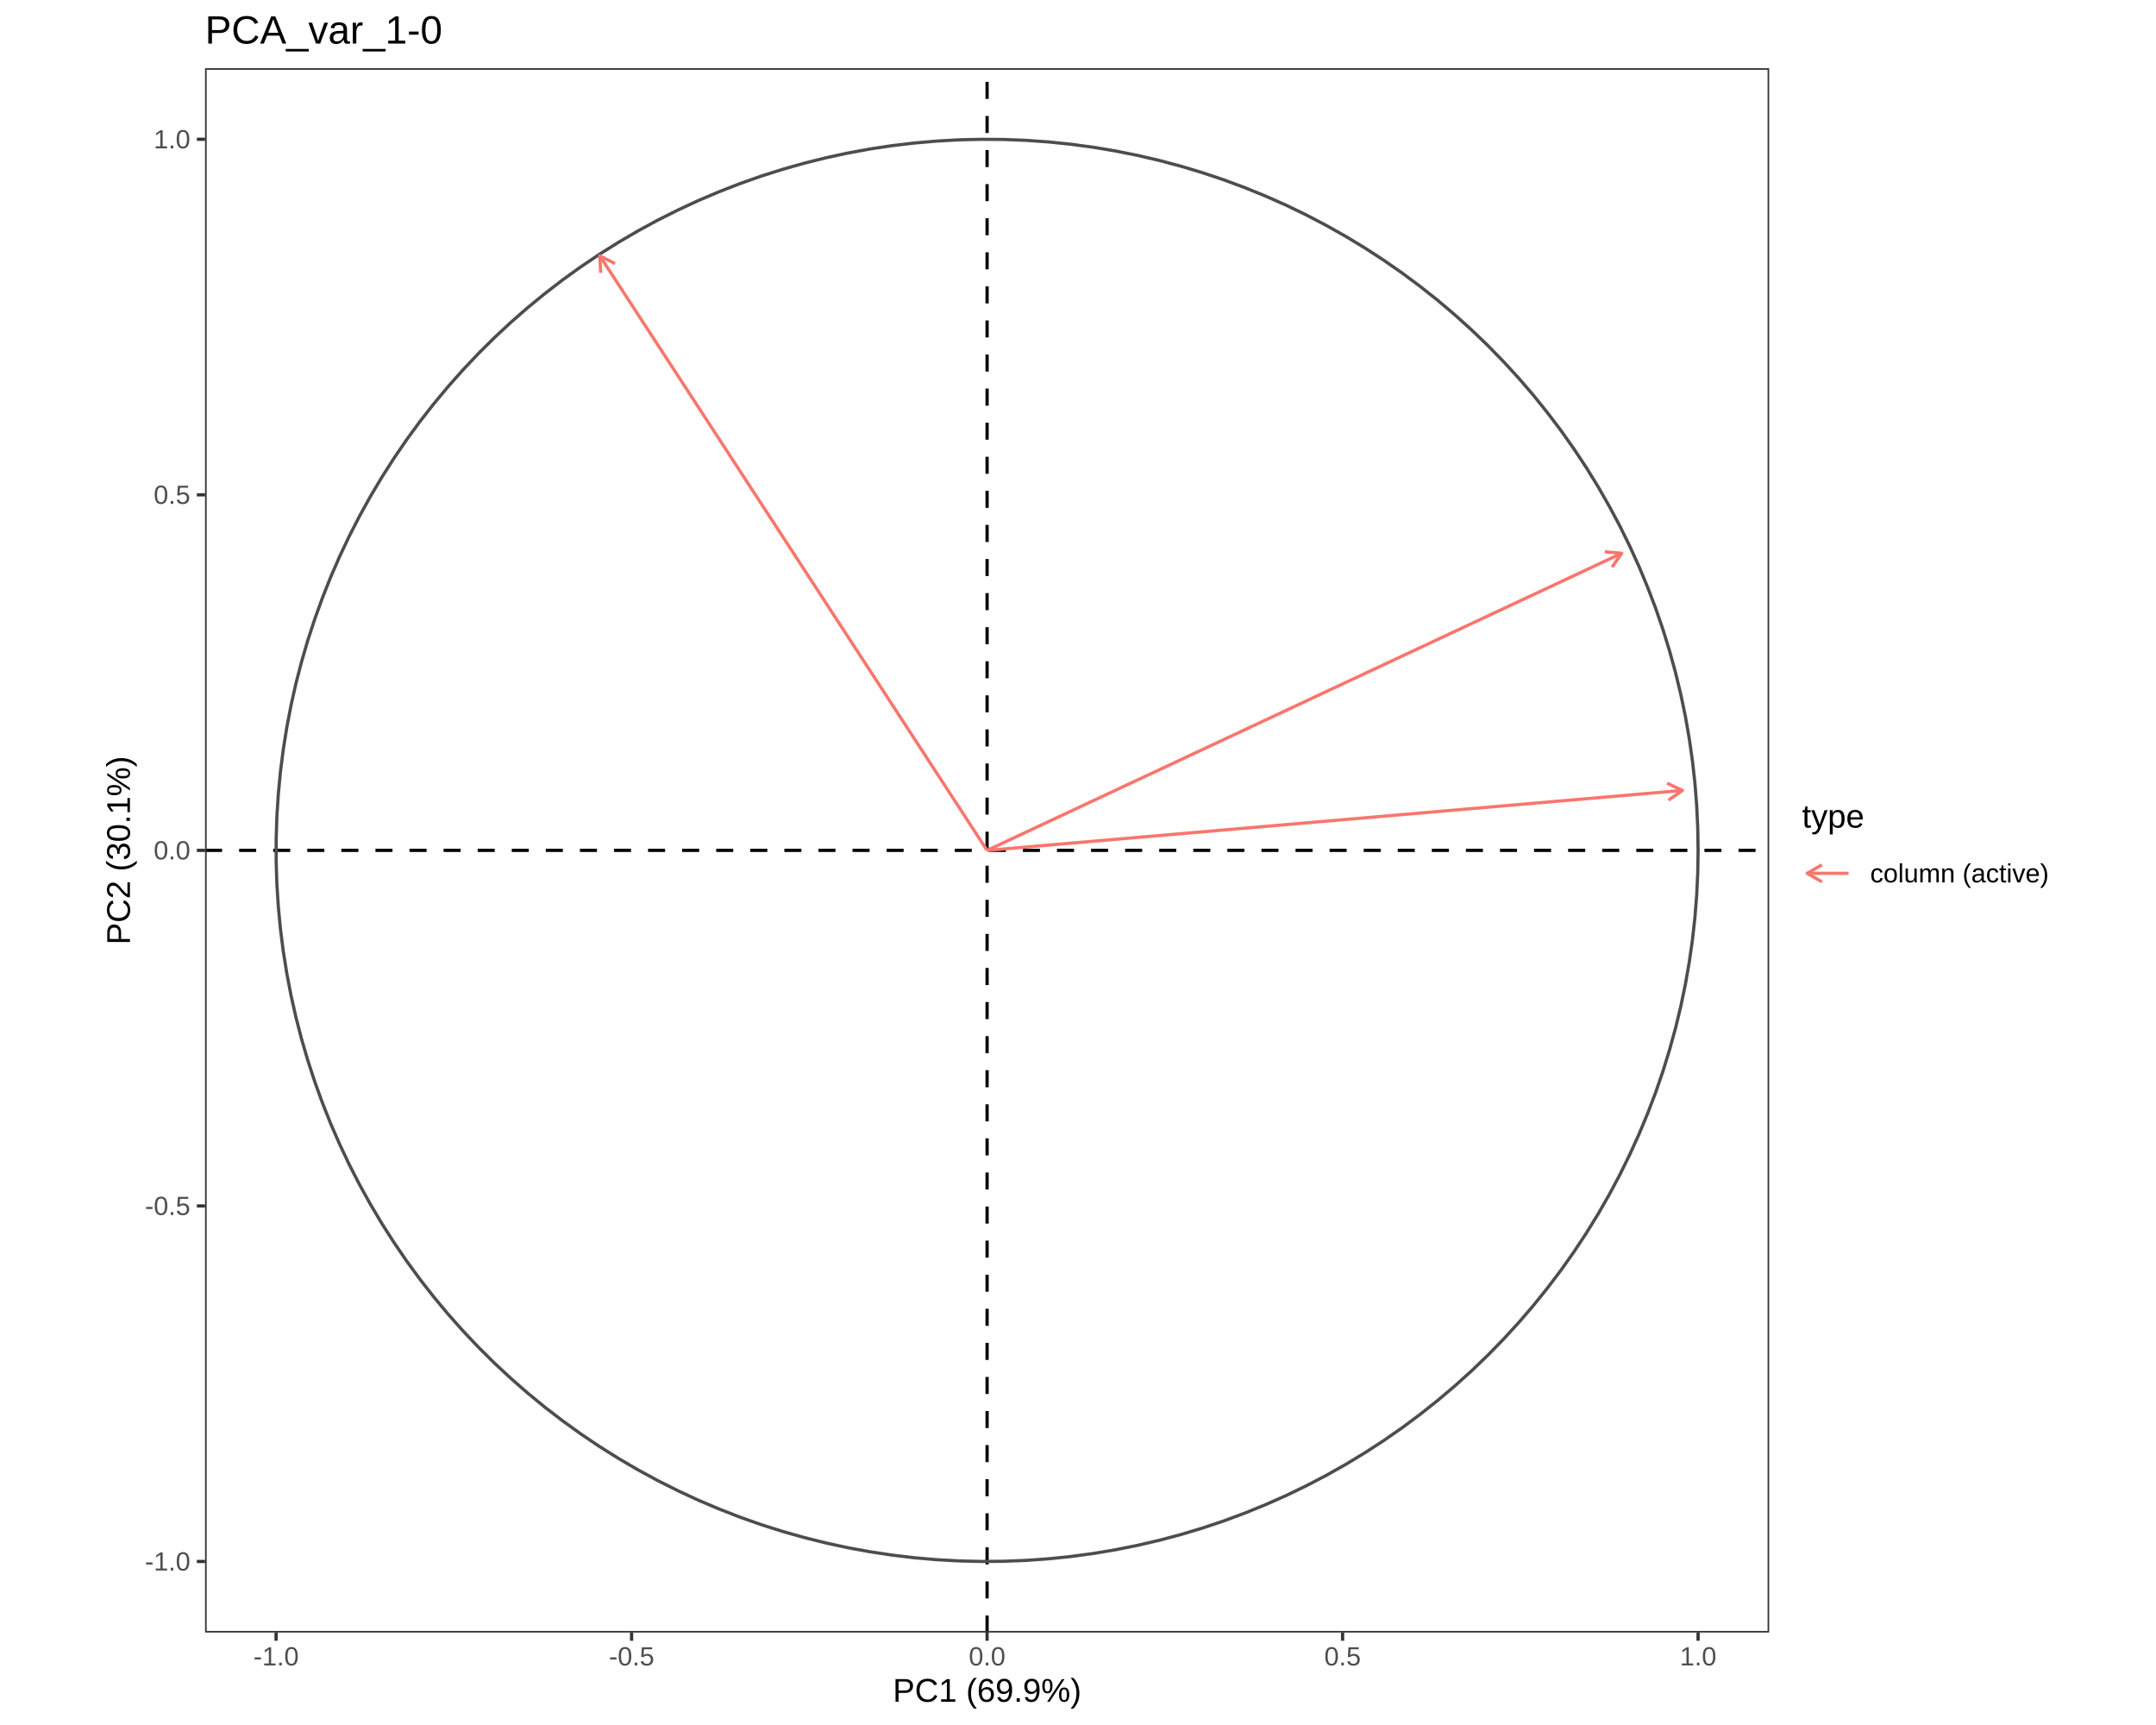
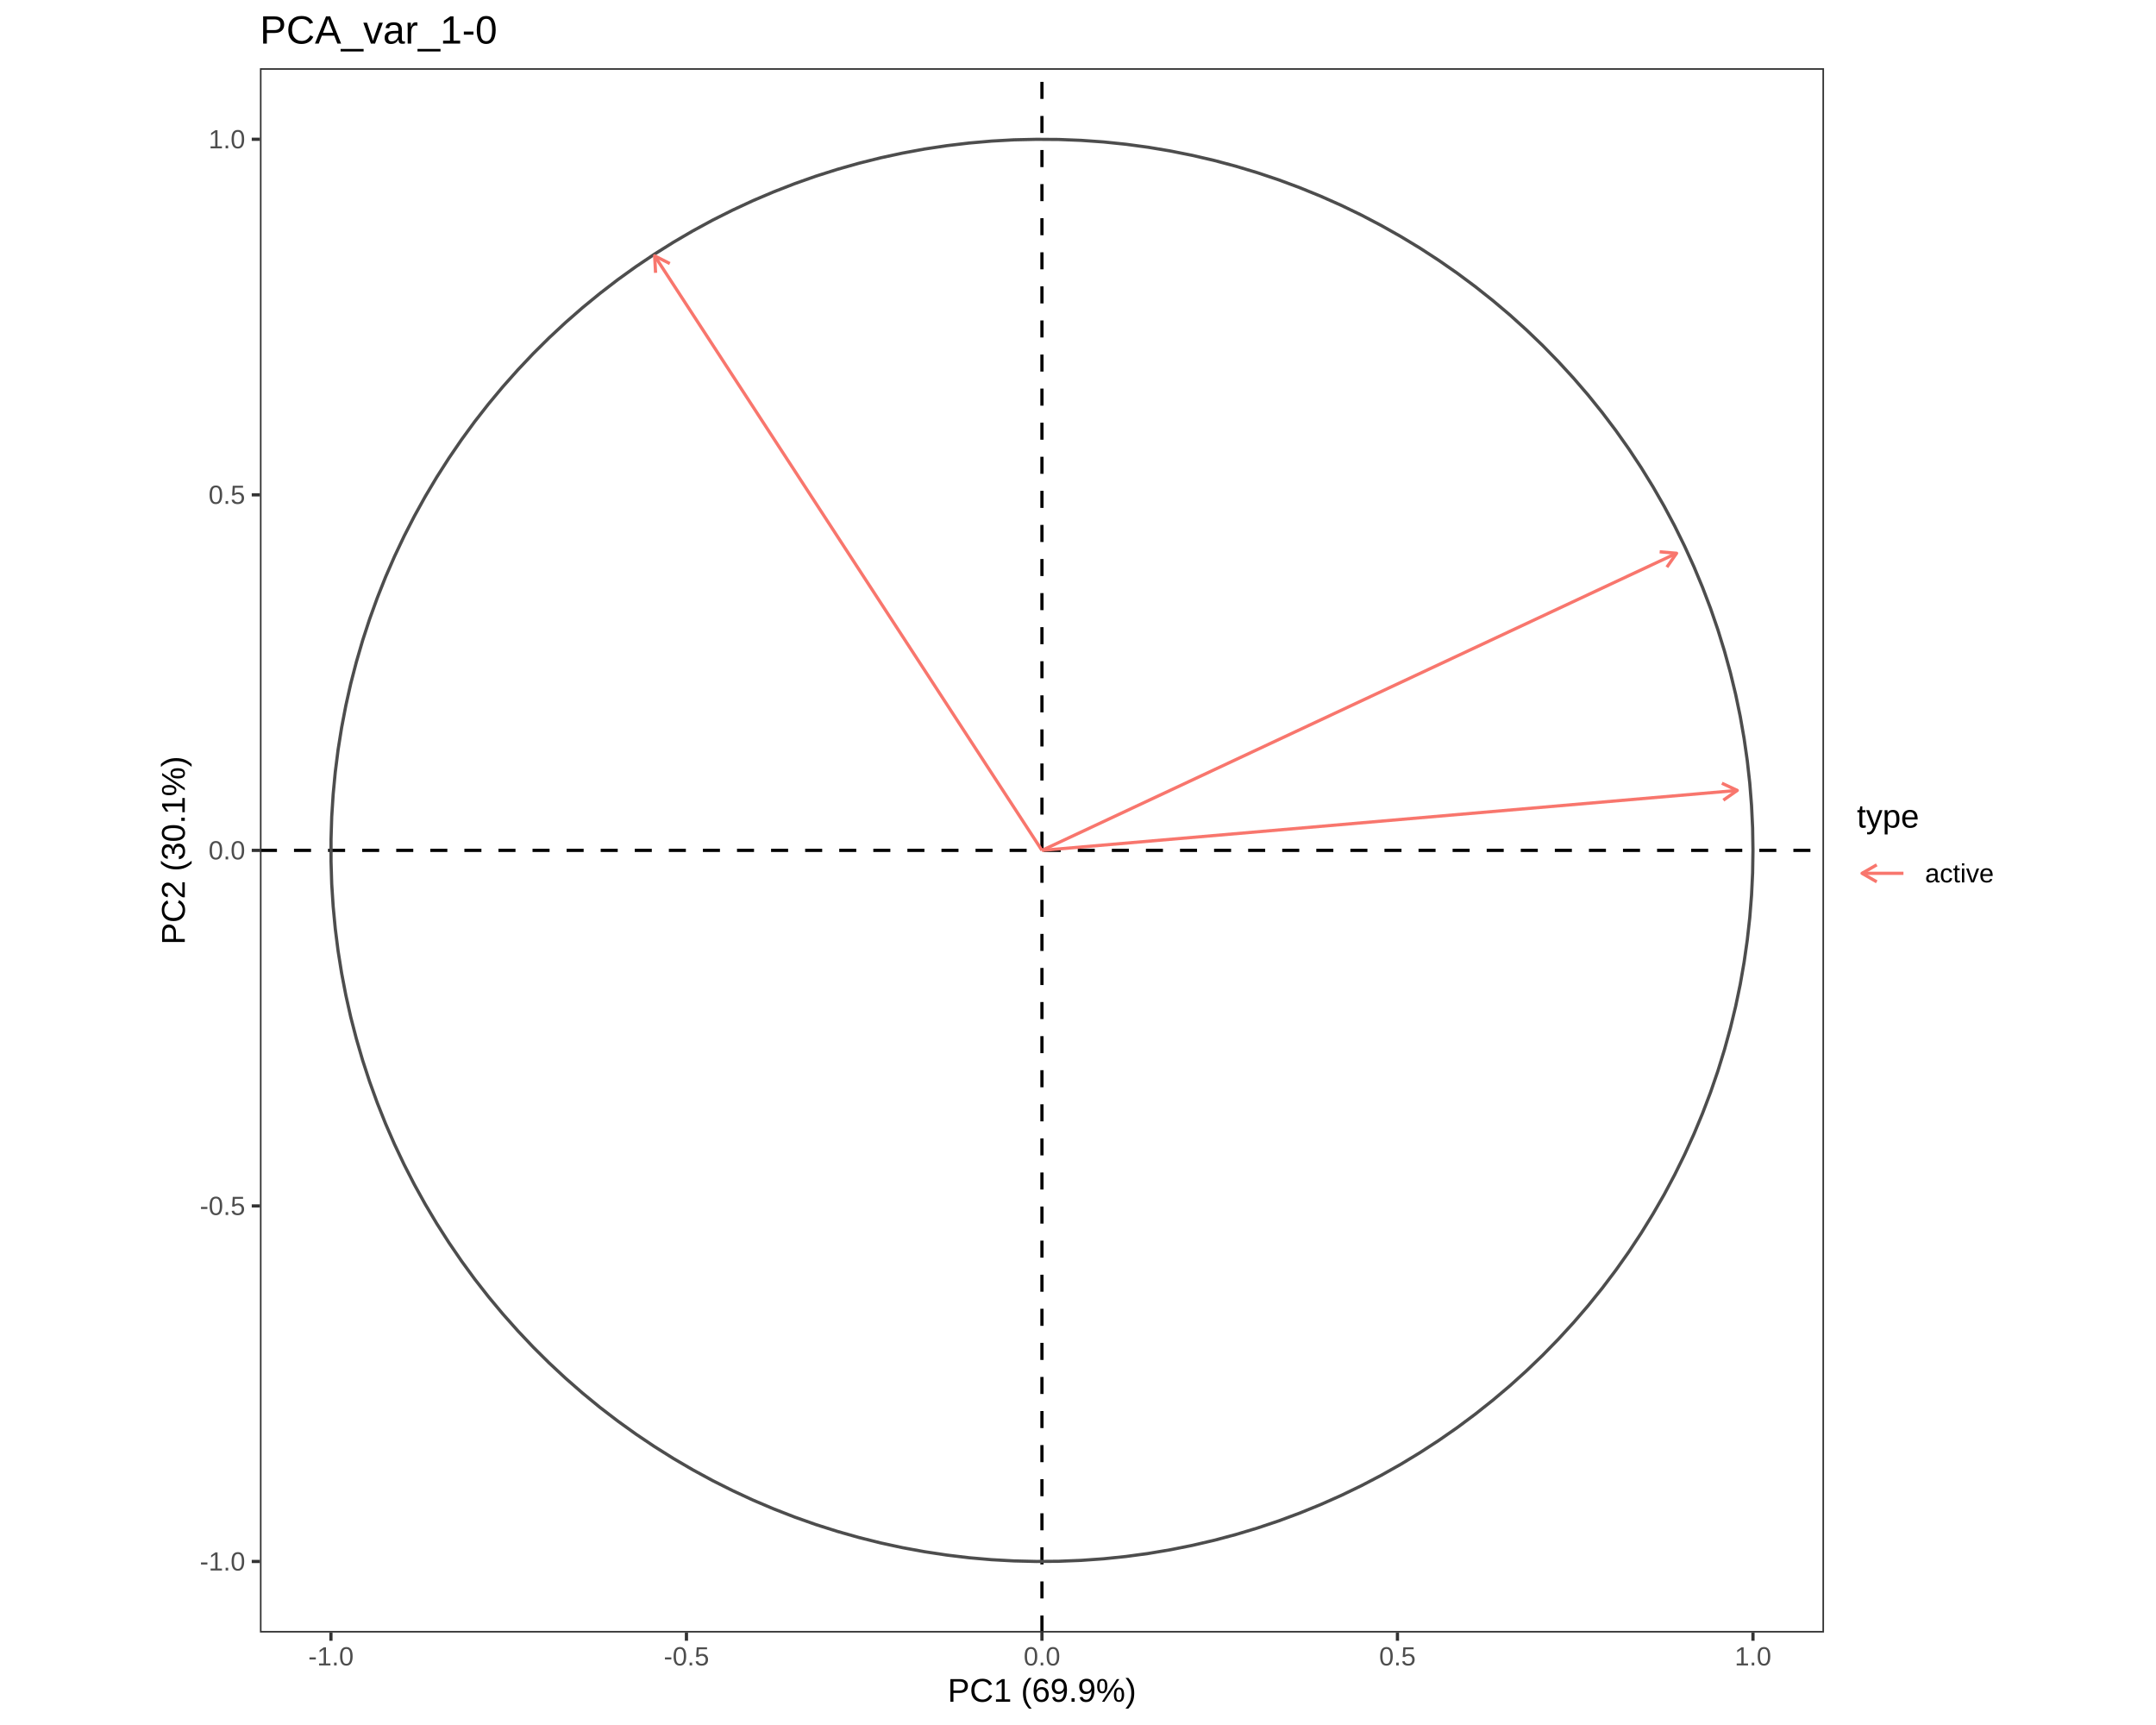
<svg xmlns="http://www.w3.org/2000/svg" viewBox="0 0 720.00 576.00">
  <defs>
    <style type="text/css">
    line, polyline, polygon, path, rect, circle {
      fill: none;
      stroke: #000000;
      stroke-linecap: round;
      stroke-linejoin: round;
      stroke-miterlimit: 10.00;
    }
  </style>
  </defs>
  <rect width="100%" height="100%" style="stroke: none; fill: #FFFFFF;" />
  <defs>
-     <clipPath id="cpMzAuMzV8Njg5LjY1fDU3Ni4wMHwwLjAw">
-       <rect x="30.35" y="0.00" width="659.30" height="576.00" />
+     <clipPath id="cpNDguNjd8NjcxLjMzfDU3Ni4wMHwwLjAw">
+       <rect x="48.67" y="0.00" width="622.66" height="576.00" />
    </clipPath>
  </defs>
-   <rect x="30.35" y="0.00" width="659.30" height="576.00" style="stroke-width: 1.07; stroke: #FFFFFF; fill: #FFFFFF;" clip-path="url(#cpMzAuMzV8Njg5LjY1fDU3Ni4wMHwwLjAw)" />
+   <rect x="48.67" y="0.00" width="622.66" height="576.00" style="stroke-width: 1.07; stroke: #FFFFFF; fill: #FFFFFF;" clip-path="url(#cpNDguNjd8NjcxLjMzfDU3Ni4wMHwwLjAw)" />
  <defs>
    <clipPath id="cpMC4wMHw3MjAuMDB8NTc2LjAwfDAuMDA=">
      <rect x="0.00" y="0.00" width="720.00" height="576.00" />
    </clipPath>
  </defs>
  <defs>
-     <clipPath id="cpNjguNDh8NTkwLjgzfDU0NS4xM3wyMi43Nw==">
-       <rect x="68.48" y="22.77" width="522.34" height="522.36" />
+     <clipPath id="cpODYuODB8NjA5LjE1fDU0NS4xM3wyMi43Nw==">
+       <rect x="86.80" y="22.77" width="522.34" height="522.36" />
    </clipPath>
  </defs>
-   <rect x="68.48" y="22.77" width="522.34" height="522.36" style="stroke-width: 1.07; stroke: none; fill: #FFFFFF;" clip-path="url(#cpNjguNDh8NTkwLjgzfDU0NS4xM3wyMi43Nw==)" />
-   <line x1="329.64" y1="545.13" x2="329.64" y2="22.77" style="stroke-width: 1.07; stroke-dasharray: 5.69,5.69; stroke-linecap: butt;" clip-path="url(#cpNjguNDh8NTkwLjgzfDU0NS4xM3wyMi43Nw==)" />
-   <line x1="68.48" y1="283.95" x2="590.83" y2="283.95" style="stroke-width: 1.07; stroke-dasharray: 5.69,5.69; stroke-linecap: butt;" clip-path="url(#cpNjguNDh8NTkwLjgzfDU0NS4xM3wyMi43Nw==)" />
-   <polyline points="567.08,283.95 566.97,276.46 566.61,268.97 566.02,261.49 565.19,254.04 564.13,246.62 562.84,239.24 561.31,231.90 559.55,224.61 557.56,217.38 555.35,210.22 552.91,203.13 550.24,196.12 547.36,189.20 544.26,182.38 540.95,175.65 537.42,169.04 533.69,162.53 529.76,156.15 525.62,149.90 521.30,143.78 516.77,137.80 512.07,131.96 507.18,126.28 502.11,120.76 496.88,115.39 491.47,110.20 485.90,105.17 480.18,100.33 474.31,95.67 468.30,91.20 462.14,86.92 455.86,82.83 449.44,78.95 442.91,75.27 436.27,71.79 429.52,68.53 422.67,65.49 415.72,62.66 408.70,60.05 401.59,57.67 394.41,55.51 387.16,53.58 379.86,51.88 372.51,50.41 365.12,49.17 357.69,48.17 350.23,47.40 342.75,46.87 335.26,46.57 327.77,46.52 320.27,46.69 312.79,47.11 305.32,47.76 297.87,48.64 290.46,49.76 283.09,51.12 275.76,52.70 268.49,54.52 261.28,56.56 254.13,58.83 247.06,61.33 240.08,64.05 233.18,66.98 226.38,70.14 219.68,73.50 213.09,77.08 206.62,80.86 200.27,84.85 194.05,89.03 187.96,93.41 182.02,97.98 176.22,102.73 170.58,107.66 165.09,112.77 159.77,118.05 154.61,123.50 149.64,129.10 144.84,134.86 140.22,140.77 135.80,146.82 131.57,153.01 127.53,159.33 123.70,165.77 120.07,172.33 116.65,179.00 113.44,185.78 110.45,192.65 107.68,199.62 105.13,206.67 102.80,213.79 100.70,220.99 98.82,228.25 97.18,235.56 95.77,242.92 94.59,250.33 93.65,257.76 92.94,265.23 92.46,272.71 92.23,280.20 92.23,287.70 92.46,295.19 92.94,302.67 93.65,310.14 94.59,317.57 95.77,324.98 97.18,332.34 98.82,339.65 100.70,346.91 102.80,354.11 105.13,361.24 107.68,368.28 110.45,375.25 113.44,382.12 116.65,388.90 120.07,395.57 123.70,402.13 127.53,408.57 131.57,414.89 135.80,421.08 140.22,427.13 144.84,433.04 149.64,438.80 154.61,444.40 159.77,449.85 165.09,455.13 170.58,460.24 176.22,465.17 182.02,469.93 187.96,474.49 194.05,478.87 200.27,483.05 206.62,487.04 213.09,490.82 219.68,494.40 226.38,497.76 233.18,500.92 240.08,503.85 247.06,506.57 254.13,509.07 261.28,511.34 268.49,513.38 275.76,515.20 283.09,516.79 290.46,518.14 297.87,519.26 305.32,520.15 312.79,520.80 320.27,521.21 327.77,521.39 335.26,521.33 342.75,521.03 350.23,520.50 357.69,519.73 365.12,518.73 372.51,517.49 379.86,516.02 387.16,514.32 394.41,512.39 401.59,510.23 408.70,507.85 415.72,505.24 422.67,502.41 429.52,499.37 436.27,496.11 442.91,492.64 449.44,488.96 455.86,485.07 462.14,480.99 468.30,476.71 474.31,472.23 480.18,467.57 485.90,462.73 491.47,457.71 496.88,452.51 502.11,447.15 507.18,441.62 512.07,435.94 516.77,430.10 521.30,424.12 525.62,418.00 529.76,411.75 533.69,405.37 537.42,398.87 540.95,392.25 544.26,385.52 547.36,378.70 550.24,371.78 552.91,364.77 555.35,357.68 557.56,350.52 559.55,343.29 561.31,336.00 562.84,328.66 564.13,321.28 565.19,313.86 566.02,306.41 566.61,298.93 566.97,291.45 567.08,283.95 " style="stroke-width: 1.07; stroke: #4D4D4D; stroke-linecap: butt;" clip-path="url(#cpNjguNDh8NTkwLjgzfDU0NS4xM3wyMi43Nw==)" />
-   <line x1="541.58" y1="184.74" x2="329.64" y2="283.95" style="stroke-width: 1.07; stroke: #F8766D; stroke-linecap: butt;" clip-path="url(#cpNjguNDh8NTkwLjgzfDU0NS4xM3wyMi43Nw==)" />
-   <polyline points="538.33,189.38 541.58,184.74 535.93,184.25 " style="stroke-width: 1.07; stroke: #F8766D; stroke-linecap: butt;" clip-path="url(#cpNjguNDh8NTkwLjgzfDU0NS4xM3wyMi43Nw==)" />
-   <line x1="200.30" y1="85.43" x2="329.64" y2="283.95" style="stroke-width: 1.07; stroke: #F8766D; stroke-linecap: butt;" clip-path="url(#cpNjguNDh8NTkwLjgzfDU0NS4xM3wyMi43Nw==)" />
-   <polyline points="205.36,88.00 200.30,85.43 200.61,91.10 " style="stroke-width: 1.07; stroke: #F8766D; stroke-linecap: butt;" clip-path="url(#cpNjguNDh8NTkwLjgzfDU0NS4xM3wyMi43Nw==)" />
-   <line x1="561.85" y1="263.93" x2="329.64" y2="283.95" style="stroke-width: 1.07; stroke: #F8766D; stroke-linecap: butt;" clip-path="url(#cpNjguNDh8NTkwLjgzfDU0NS4xM3wyMi43Nw==)" />
-   <polyline points="557.20,267.18 561.85,263.93 556.71,261.53 " style="stroke-width: 1.07; stroke: #F8766D; stroke-linecap: butt;" clip-path="url(#cpNjguNDh8NTkwLjgzfDU0NS4xM3wyMi43Nw==)" />
-   <rect x="68.48" y="22.77" width="522.34" height="522.36" style="stroke-width: 1.07; stroke: #333333;" clip-path="url(#cpNjguNDh8NTkwLjgzfDU0NS4xM3wyMi43Nw==)" />
+   <rect x="86.80" y="22.77" width="522.34" height="522.36" style="stroke-width: 1.07; stroke: none; fill: #FFFFFF;" clip-path="url(#cpODYuODB8NjA5LjE1fDU0NS4xM3wyMi43Nw==)" />
+   <line x1="347.96" y1="545.13" x2="347.96" y2="22.77" style="stroke-width: 1.07; stroke-dasharray: 5.69,5.69; stroke-linecap: butt;" clip-path="url(#cpODYuODB8NjA5LjE1fDU0NS4xM3wyMi43Nw==)" />
+   <line x1="86.80" y1="283.95" x2="609.15" y2="283.95" style="stroke-width: 1.07; stroke-dasharray: 5.69,5.69; stroke-linecap: butt;" clip-path="url(#cpODYuODB8NjA5LjE1fDU0NS4xM3wyMi43Nw==)" />
+   <polyline points="585.41,283.95 585.29,276.46 584.93,268.97 584.34,261.49 583.51,254.04 582.45,246.62 581.16,239.24 579.63,231.90 577.87,224.61 575.88,217.38 573.67,210.22 571.23,203.13 568.56,196.12 565.68,189.20 562.58,182.38 559.27,175.65 555.75,169.04 552.01,162.53 548.08,156.15 543.95,149.90 539.62,143.78 535.10,137.80 530.39,131.96 525.50,126.28 520.43,120.76 515.20,115.39 509.79,110.20 504.23,105.17 498.50,100.33 492.63,95.67 486.62,91.20 480.46,86.92 474.18,82.83 467.76,78.95 461.23,75.27 454.59,71.79 447.84,68.53 440.99,65.49 434.04,62.66 427.02,60.05 419.91,57.67 412.73,55.51 405.49,53.58 398.18,51.88 390.83,50.41 383.44,49.17 376.01,48.17 368.55,47.40 361.07,46.87 353.58,46.57 346.09,46.52 338.59,46.69 331.11,47.11 323.64,47.76 316.19,48.64 308.78,49.76 301.41,51.12 294.08,52.70 286.81,54.52 279.60,56.56 272.45,58.83 265.38,61.33 258.40,64.05 251.50,66.98 244.70,70.14 238.00,73.50 231.41,77.08 224.94,80.86 218.59,84.85 212.37,89.03 206.28,93.41 200.34,97.98 194.54,102.73 188.90,107.66 183.41,112.77 178.09,118.05 172.94,123.50 167.96,129.10 163.16,134.86 158.54,140.77 154.12,146.82 149.89,153.01 145.85,159.33 142.02,165.77 138.39,172.33 134.97,179.00 131.76,185.78 128.77,192.65 126.00,199.62 123.45,206.67 121.12,213.79 119.02,220.99 117.14,228.25 115.50,235.56 114.09,242.92 112.91,250.33 111.97,257.76 111.26,265.23 110.78,272.71 110.55,280.20 110.55,287.70 110.78,295.19 111.26,302.67 111.97,310.14 112.91,317.57 114.09,324.98 115.50,332.34 117.14,339.65 119.02,346.91 121.12,354.11 123.45,361.24 126.00,368.28 128.77,375.25 131.76,382.12 134.97,388.90 138.39,395.57 142.02,402.13 145.85,408.57 149.89,414.89 154.12,421.08 158.54,427.13 163.16,433.04 167.96,438.80 172.94,444.40 178.09,449.85 183.41,455.13 188.90,460.24 194.54,465.17 200.34,469.93 206.28,474.49 212.37,478.87 218.59,483.05 224.94,487.04 231.41,490.82 238.00,494.40 244.70,497.76 251.50,500.92 258.40,503.85 265.38,506.57 272.45,509.07 279.60,511.34 286.81,513.38 294.08,515.20 301.41,516.79 308.78,518.14 316.19,519.26 323.64,520.15 331.11,520.80 338.59,521.21 346.09,521.39 353.58,521.33 361.07,521.03 368.55,520.50 376.01,519.73 383.44,518.73 390.83,517.49 398.18,516.02 405.49,514.32 412.73,512.39 419.91,510.23 427.02,507.85 434.04,505.24 440.99,502.41 447.84,499.37 454.59,496.11 461.23,492.64 467.76,488.96 474.18,485.07 480.46,480.99 486.62,476.71 492.63,472.23 498.50,467.57 504.23,462.73 509.79,457.71 515.20,452.51 520.43,447.15 525.50,441.62 530.39,435.94 535.10,430.10 539.62,424.12 543.95,418.00 548.08,411.75 552.01,405.37 555.75,398.87 559.27,392.25 562.58,385.52 565.68,378.70 568.56,371.78 571.23,364.77 573.67,357.68 575.88,350.52 577.87,343.29 579.63,336.00 581.16,328.66 582.45,321.28 583.51,313.86 584.34,306.41 584.93,298.93 585.29,291.45 585.41,283.95 " style="stroke-width: 1.07; stroke: #4D4D4D; stroke-linecap: butt;" clip-path="url(#cpODYuODB8NjA5LjE1fDU0NS4xM3wyMi43Nw==)" />
+   <line x1="559.90" y1="184.74" x2="347.96" y2="283.95" style="stroke-width: 1.07; stroke: #F8766D; stroke-linecap: butt;" clip-path="url(#cpODYuODB8NjA5LjE1fDU0NS4xM3wyMi43Nw==)" />
+   <polyline points="556.65,189.38 559.90,184.74 554.25,184.25 " style="stroke-width: 1.07; stroke: #F8766D; stroke-linecap: butt;" clip-path="url(#cpODYuODB8NjA5LjE1fDU0NS4xM3wyMi43Nw==)" />
+   <line x1="218.62" y1="85.43" x2="347.96" y2="283.95" style="stroke-width: 1.07; stroke: #F8766D; stroke-linecap: butt;" clip-path="url(#cpODYuODB8NjA5LjE1fDU0NS4xM3wyMi43Nw==)" />
+   <polyline points="223.68,88.00 218.62,85.43 218.93,91.10 " style="stroke-width: 1.07; stroke: #F8766D; stroke-linecap: butt;" clip-path="url(#cpODYuODB8NjA5LjE1fDU0NS4xM3wyMi43Nw==)" />
+   <line x1="580.17" y1="263.93" x2="347.96" y2="283.95" style="stroke-width: 1.07; stroke: #F8766D; stroke-linecap: butt;" clip-path="url(#cpODYuODB8NjA5LjE1fDU0NS4xM3wyMi43Nw==)" />
+   <polyline points="575.52,267.18 580.17,263.93 575.03,261.53 " style="stroke-width: 1.07; stroke: #F8766D; stroke-linecap: butt;" clip-path="url(#cpODYuODB8NjA5LjE1fDU0NS4xM3wyMi43Nw==)" />
+   <rect x="86.80" y="22.77" width="522.34" height="522.36" style="stroke-width: 1.07; stroke: #333333;" clip-path="url(#cpODYuODB8NjA5LjE1fDU0NS4xM3wyMi43Nw==)" />
  <defs>
    <clipPath id="cpMC4wMHw3MjAuMDB8NTc2LjAwfDAuMDA=">
      <rect x="0.00" y="0.00" width="720.00" height="576.00" />
    </clipPath>
  </defs>
  <g clip-path="url(#cpMC4wMHw3MjAuMDB8NTc2LjAwfDAuMDA=)">
-     <text x="48.41" y="524.42" style="font-size: 8.80px; fill: #4D4D4D; font-family: Liberation Sans;" textLength="15.14px" lengthAdjust="spacingAndGlyphs">-1.0</text>
+     <text x="66.73" y="524.42" style="font-size: 8.80px; fill: #4D4D4D; font-family: Liberation Sans;" textLength="15.14px" lengthAdjust="spacingAndGlyphs">-1.0</text>
  </g>
  <g clip-path="url(#cpMC4wMHw3MjAuMDB8NTc2LjAwfDAuMDA=)">
-     <text x="48.41" y="405.70" style="font-size: 8.80px; fill: #4D4D4D; font-family: Liberation Sans;" textLength="15.14px" lengthAdjust="spacingAndGlyphs">-0.5</text>
+     <text x="66.73" y="405.70" style="font-size: 8.80px; fill: #4D4D4D; font-family: Liberation Sans;" textLength="15.14px" lengthAdjust="spacingAndGlyphs">-0.5</text>
  </g>
  <g clip-path="url(#cpMC4wMHw3MjAuMDB8NTc2LjAwfDAuMDA=)">
-     <text x="51.33" y="286.97" style="font-size: 8.80px; fill: #4D4D4D; font-family: Liberation Sans;" textLength="12.22px" lengthAdjust="spacingAndGlyphs">0.0</text>
+     <text x="69.65" y="286.97" style="font-size: 8.80px; fill: #4D4D4D; font-family: Liberation Sans;" textLength="12.22px" lengthAdjust="spacingAndGlyphs">0.0</text>
  </g>
  <g clip-path="url(#cpMC4wMHw3MjAuMDB8NTc2LjAwfDAuMDA=)">
-     <text x="51.33" y="168.25" style="font-size: 8.80px; fill: #4D4D4D; font-family: Liberation Sans;" textLength="12.22px" lengthAdjust="spacingAndGlyphs">0.5</text>
+     <text x="69.65" y="168.25" style="font-size: 8.80px; fill: #4D4D4D; font-family: Liberation Sans;" textLength="12.22px" lengthAdjust="spacingAndGlyphs">0.5</text>
  </g>
  <g clip-path="url(#cpMC4wMHw3MjAuMDB8NTc2LjAwfDAuMDA=)">
-     <text x="51.33" y="49.53" style="font-size: 8.80px; fill: #4D4D4D; font-family: Liberation Sans;" textLength="12.22px" lengthAdjust="spacingAndGlyphs">1.0</text>
+     <text x="69.65" y="49.53" style="font-size: 8.80px; fill: #4D4D4D; font-family: Liberation Sans;" textLength="12.22px" lengthAdjust="spacingAndGlyphs">1.0</text>
  </g>
-   <polyline points="65.74,521.39 68.48,521.39 " style="stroke-width: 1.07; stroke: #333333; stroke-linecap: butt;" clip-path="url(#cpMC4wMHw3MjAuMDB8NTc2LjAwfDAuMDA=)" />
-   <polyline points="65.74,402.67 68.48,402.67 " style="stroke-width: 1.07; stroke: #333333; stroke-linecap: butt;" clip-path="url(#cpMC4wMHw3MjAuMDB8NTc2LjAwfDAuMDA=)" />
-   <polyline points="65.74,283.95 68.48,283.95 " style="stroke-width: 1.07; stroke: #333333; stroke-linecap: butt;" clip-path="url(#cpMC4wMHw3MjAuMDB8NTc2LjAwfDAuMDA=)" />
-   <polyline points="65.74,165.23 68.48,165.23 " style="stroke-width: 1.07; stroke: #333333; stroke-linecap: butt;" clip-path="url(#cpMC4wMHw3MjAuMDB8NTc2LjAwfDAuMDA=)" />
-   <polyline points="65.74,46.51 68.48,46.51 " style="stroke-width: 1.07; stroke: #333333; stroke-linecap: butt;" clip-path="url(#cpMC4wMHw3MjAuMDB8NTc2LjAwfDAuMDA=)" />
-   <polyline points="92.20,547.87 92.20,545.13 " style="stroke-width: 1.07; stroke: #333333; stroke-linecap: butt;" clip-path="url(#cpMC4wMHw3MjAuMDB8NTc2LjAwfDAuMDA=)" />
-   <polyline points="210.92,547.87 210.92,545.13 " style="stroke-width: 1.07; stroke: #333333; stroke-linecap: butt;" clip-path="url(#cpMC4wMHw3MjAuMDB8NTc2LjAwfDAuMDA=)" />
-   <polyline points="329.64,547.87 329.64,545.13 " style="stroke-width: 1.07; stroke: #333333; stroke-linecap: butt;" clip-path="url(#cpMC4wMHw3MjAuMDB8NTc2LjAwfDAuMDA=)" />
-   <polyline points="448.36,547.87 448.36,545.13 " style="stroke-width: 1.07; stroke: #333333; stroke-linecap: butt;" clip-path="url(#cpMC4wMHw3MjAuMDB8NTc2LjAwfDAuMDA=)" />
-   <polyline points="567.08,547.87 567.08,545.13 " style="stroke-width: 1.07; stroke: #333333; stroke-linecap: butt;" clip-path="url(#cpMC4wMHw3MjAuMDB8NTc2LjAwfDAuMDA=)" />
+   <polyline points="84.07,521.39 86.80,521.39 " style="stroke-width: 1.07; stroke: #333333; stroke-linecap: butt;" clip-path="url(#cpMC4wMHw3MjAuMDB8NTc2LjAwfDAuMDA=)" />
+   <polyline points="84.07,402.67 86.80,402.67 " style="stroke-width: 1.07; stroke: #333333; stroke-linecap: butt;" clip-path="url(#cpMC4wMHw3MjAuMDB8NTc2LjAwfDAuMDA=)" />
+   <polyline points="84.07,283.95 86.80,283.95 " style="stroke-width: 1.07; stroke: #333333; stroke-linecap: butt;" clip-path="url(#cpMC4wMHw3MjAuMDB8NTc2LjAwfDAuMDA=)" />
+   <polyline points="84.07,165.23 86.80,165.23 " style="stroke-width: 1.07; stroke: #333333; stroke-linecap: butt;" clip-path="url(#cpMC4wMHw3MjAuMDB8NTc2LjAwfDAuMDA=)" />
+   <polyline points="84.07,46.51 86.80,46.51 " style="stroke-width: 1.07; stroke: #333333; stroke-linecap: butt;" clip-path="url(#cpMC4wMHw3MjAuMDB8NTc2LjAwfDAuMDA=)" />
+   <polyline points="110.52,547.87 110.52,545.13 " style="stroke-width: 1.07; stroke: #333333; stroke-linecap: butt;" clip-path="url(#cpMC4wMHw3MjAuMDB8NTc2LjAwfDAuMDA=)" />
+   <polyline points="229.24,547.87 229.24,545.13 " style="stroke-width: 1.07; stroke: #333333; stroke-linecap: butt;" clip-path="url(#cpMC4wMHw3MjAuMDB8NTc2LjAwfDAuMDA=)" />
+   <polyline points="347.96,547.87 347.96,545.13 " style="stroke-width: 1.07; stroke: #333333; stroke-linecap: butt;" clip-path="url(#cpMC4wMHw3MjAuMDB8NTc2LjAwfDAuMDA=)" />
+   <polyline points="466.68,547.87 466.68,545.13 " style="stroke-width: 1.07; stroke: #333333; stroke-linecap: butt;" clip-path="url(#cpMC4wMHw3MjAuMDB8NTc2LjAwfDAuMDA=)" />
+   <polyline points="585.41,547.87 585.41,545.13 " style="stroke-width: 1.07; stroke: #333333; stroke-linecap: butt;" clip-path="url(#cpMC4wMHw3MjAuMDB8NTc2LjAwfDAuMDA=)" />
  <g clip-path="url(#cpMC4wMHw3MjAuMDB8NTc2LjAwfDAuMDA=)">
-     <text x="84.63" y="556.11" style="font-size: 8.80px; fill: #4D4D4D; font-family: Liberation Sans;" textLength="15.14px" lengthAdjust="spacingAndGlyphs">-1.0</text>
+     <text x="102.95" y="556.11" style="font-size: 8.80px; fill: #4D4D4D; font-family: Liberation Sans;" textLength="15.14px" lengthAdjust="spacingAndGlyphs">-1.0</text>
  </g>
  <g clip-path="url(#cpMC4wMHw3MjAuMDB8NTc2LjAwfDAuMDA=)">
-     <text x="203.35" y="556.11" style="font-size: 8.80px; fill: #4D4D4D; font-family: Liberation Sans;" textLength="15.14px" lengthAdjust="spacingAndGlyphs">-0.5</text>
+     <text x="221.67" y="556.11" style="font-size: 8.80px; fill: #4D4D4D; font-family: Liberation Sans;" textLength="15.14px" lengthAdjust="spacingAndGlyphs">-0.5</text>
  </g>
  <g clip-path="url(#cpMC4wMHw3MjAuMDB8NTc2LjAwfDAuMDA=)">
-     <text x="323.53" y="556.11" style="font-size: 8.80px; fill: #4D4D4D; font-family: Liberation Sans;" textLength="12.22px" lengthAdjust="spacingAndGlyphs">0.0</text>
+     <text x="341.85" y="556.11" style="font-size: 8.80px; fill: #4D4D4D; font-family: Liberation Sans;" textLength="12.22px" lengthAdjust="spacingAndGlyphs">0.0</text>
  </g>
  <g clip-path="url(#cpMC4wMHw3MjAuMDB8NTc2LjAwfDAuMDA=)">
-     <text x="442.25" y="556.11" style="font-size: 8.80px; fill: #4D4D4D; font-family: Liberation Sans;" textLength="12.22px" lengthAdjust="spacingAndGlyphs">0.5</text>
+     <text x="460.57" y="556.11" style="font-size: 8.80px; fill: #4D4D4D; font-family: Liberation Sans;" textLength="12.22px" lengthAdjust="spacingAndGlyphs">0.5</text>
  </g>
  <g clip-path="url(#cpMC4wMHw3MjAuMDB8NTc2LjAwfDAuMDA=)">
-     <text x="560.98" y="556.11" style="font-size: 8.80px; fill: #4D4D4D; font-family: Liberation Sans;" textLength="12.22px" lengthAdjust="spacingAndGlyphs">1.0</text>
+     <text x="579.30" y="556.11" style="font-size: 8.80px; fill: #4D4D4D; font-family: Liberation Sans;" textLength="12.22px" lengthAdjust="spacingAndGlyphs">1.0</text>
  </g>
  <g clip-path="url(#cpMC4wMHw3MjAuMDB8NTc2LjAwfDAuMDA=)">
-     <text x="298.16" y="568.24" style="font-size: 11.00px; font-family: Liberation Sans;" textLength="63.00px" lengthAdjust="spacingAndGlyphs">PC1 (69.9%)</text>
+     <text x="316.48" y="568.24" style="font-size: 11.00px; font-family: Liberation Sans;" textLength="63.00px" lengthAdjust="spacingAndGlyphs">PC1 (69.9%)</text>
  </g>
  <g clip-path="url(#cpMC4wMHw3MjAuMDB8NTc2LjAwfDAuMDA=)">
-     <text transform="translate(43.39,315.45) rotate(-90)" style="font-size: 11.00px; font-family: Liberation Sans;" textLength="63.00px" lengthAdjust="spacingAndGlyphs">PC2 (30.1%)</text>
+     <text transform="translate(61.71,315.45) rotate(-90)" style="font-size: 11.00px; font-family: Liberation Sans;" textLength="63.00px" lengthAdjust="spacingAndGlyphs">PC2 (30.1%)</text>
  </g>
-   <rect x="601.79" y="267.65" width="82.38" height="32.60" style="stroke-width: 1.07; stroke: none; fill: #FFFFFF;" clip-path="url(#cpMC4wMHw3MjAuMDB8NTc2LjAwfDAuMDA=)" />
+   <rect x="620.11" y="267.65" width="45.74" height="32.60" style="stroke-width: 1.07; stroke: none; fill: #FFFFFF;" clip-path="url(#cpMC4wMHw3MjAuMDB8NTc2LjAwfDAuMDA=)" />
  <g clip-path="url(#cpMC4wMHw3MjAuMDB8NTc2LjAwfDAuMDA=)">
-     <text x="601.79" y="276.35" style="font-size: 11.00px; font-family: Liberation Sans;" textLength="20.81px" lengthAdjust="spacingAndGlyphs">type</text>
+     <text x="620.11" y="276.35" style="font-size: 11.00px; font-family: Liberation Sans;" textLength="20.81px" lengthAdjust="spacingAndGlyphs">type</text>
  </g>
-   <rect x="601.79" y="282.97" width="17.28" height="17.28" style="stroke-width: 1.07; stroke: none; fill: #FFFFFF;" clip-path="url(#cpMC4wMHw3MjAuMDB8NTc2LjAwfDAuMDA=)" />
-   <line x1="603.51" y1="291.61" x2="617.34" y2="291.61" style="stroke-width: 1.07; stroke: #F8766D; stroke-linecap: butt;" clip-path="url(#cpMC4wMHw3MjAuMDB8NTc2LjAwfDAuMDA=)" />
-   <polyline points="608.42,288.78 603.51,291.61 608.42,294.45 " style="stroke-width: 1.07; stroke: #F8766D; stroke-linecap: butt;" clip-path="url(#cpMC4wMHw3MjAuMDB8NTc2LjAwfDAuMDA=)" />
+   <rect x="620.11" y="282.97" width="17.28" height="17.28" style="stroke-width: 1.07; stroke: none; fill: #FFFFFF;" clip-path="url(#cpMC4wMHw3MjAuMDB8NTc2LjAwfDAuMDA=)" />
+   <line x1="621.83" y1="291.61" x2="635.66" y2="291.61" style="stroke-width: 1.07; stroke: #F8766D; stroke-linecap: butt;" clip-path="url(#cpMC4wMHw3MjAuMDB8NTc2LjAwfDAuMDA=)" />
+   <polyline points="626.74,288.78 621.83,291.61 626.74,294.45 " style="stroke-width: 1.07; stroke: #F8766D; stroke-linecap: butt;" clip-path="url(#cpMC4wMHw3MjAuMDB8NTc2LjAwfDAuMDA=)" />
  <g clip-path="url(#cpMC4wMHw3MjAuMDB8NTc2LjAwfDAuMDA=)">
-     <text x="624.55" y="294.64" style="font-size: 8.80px; font-family: Liberation Sans;" textLength="59.62px" lengthAdjust="spacingAndGlyphs">column (active)</text>
+     <text x="642.87" y="294.64" style="font-size: 8.80px; font-family: Liberation Sans;" textLength="22.98px" lengthAdjust="spacingAndGlyphs">active</text>
  </g>
  <g clip-path="url(#cpMC4wMHw3MjAuMDB8NTc2LjAwfDAuMDA=)">
-     <text x="68.48" y="14.56" style="font-size: 13.20px; font-family: Liberation Sans;" textLength="79.14px" lengthAdjust="spacingAndGlyphs">PCA_var_1-0</text>
+     <text x="86.80" y="14.56" style="font-size: 13.20px; font-family: Liberation Sans;" textLength="79.14px" lengthAdjust="spacingAndGlyphs">PCA_var_1-0</text>
  </g>
</svg>
